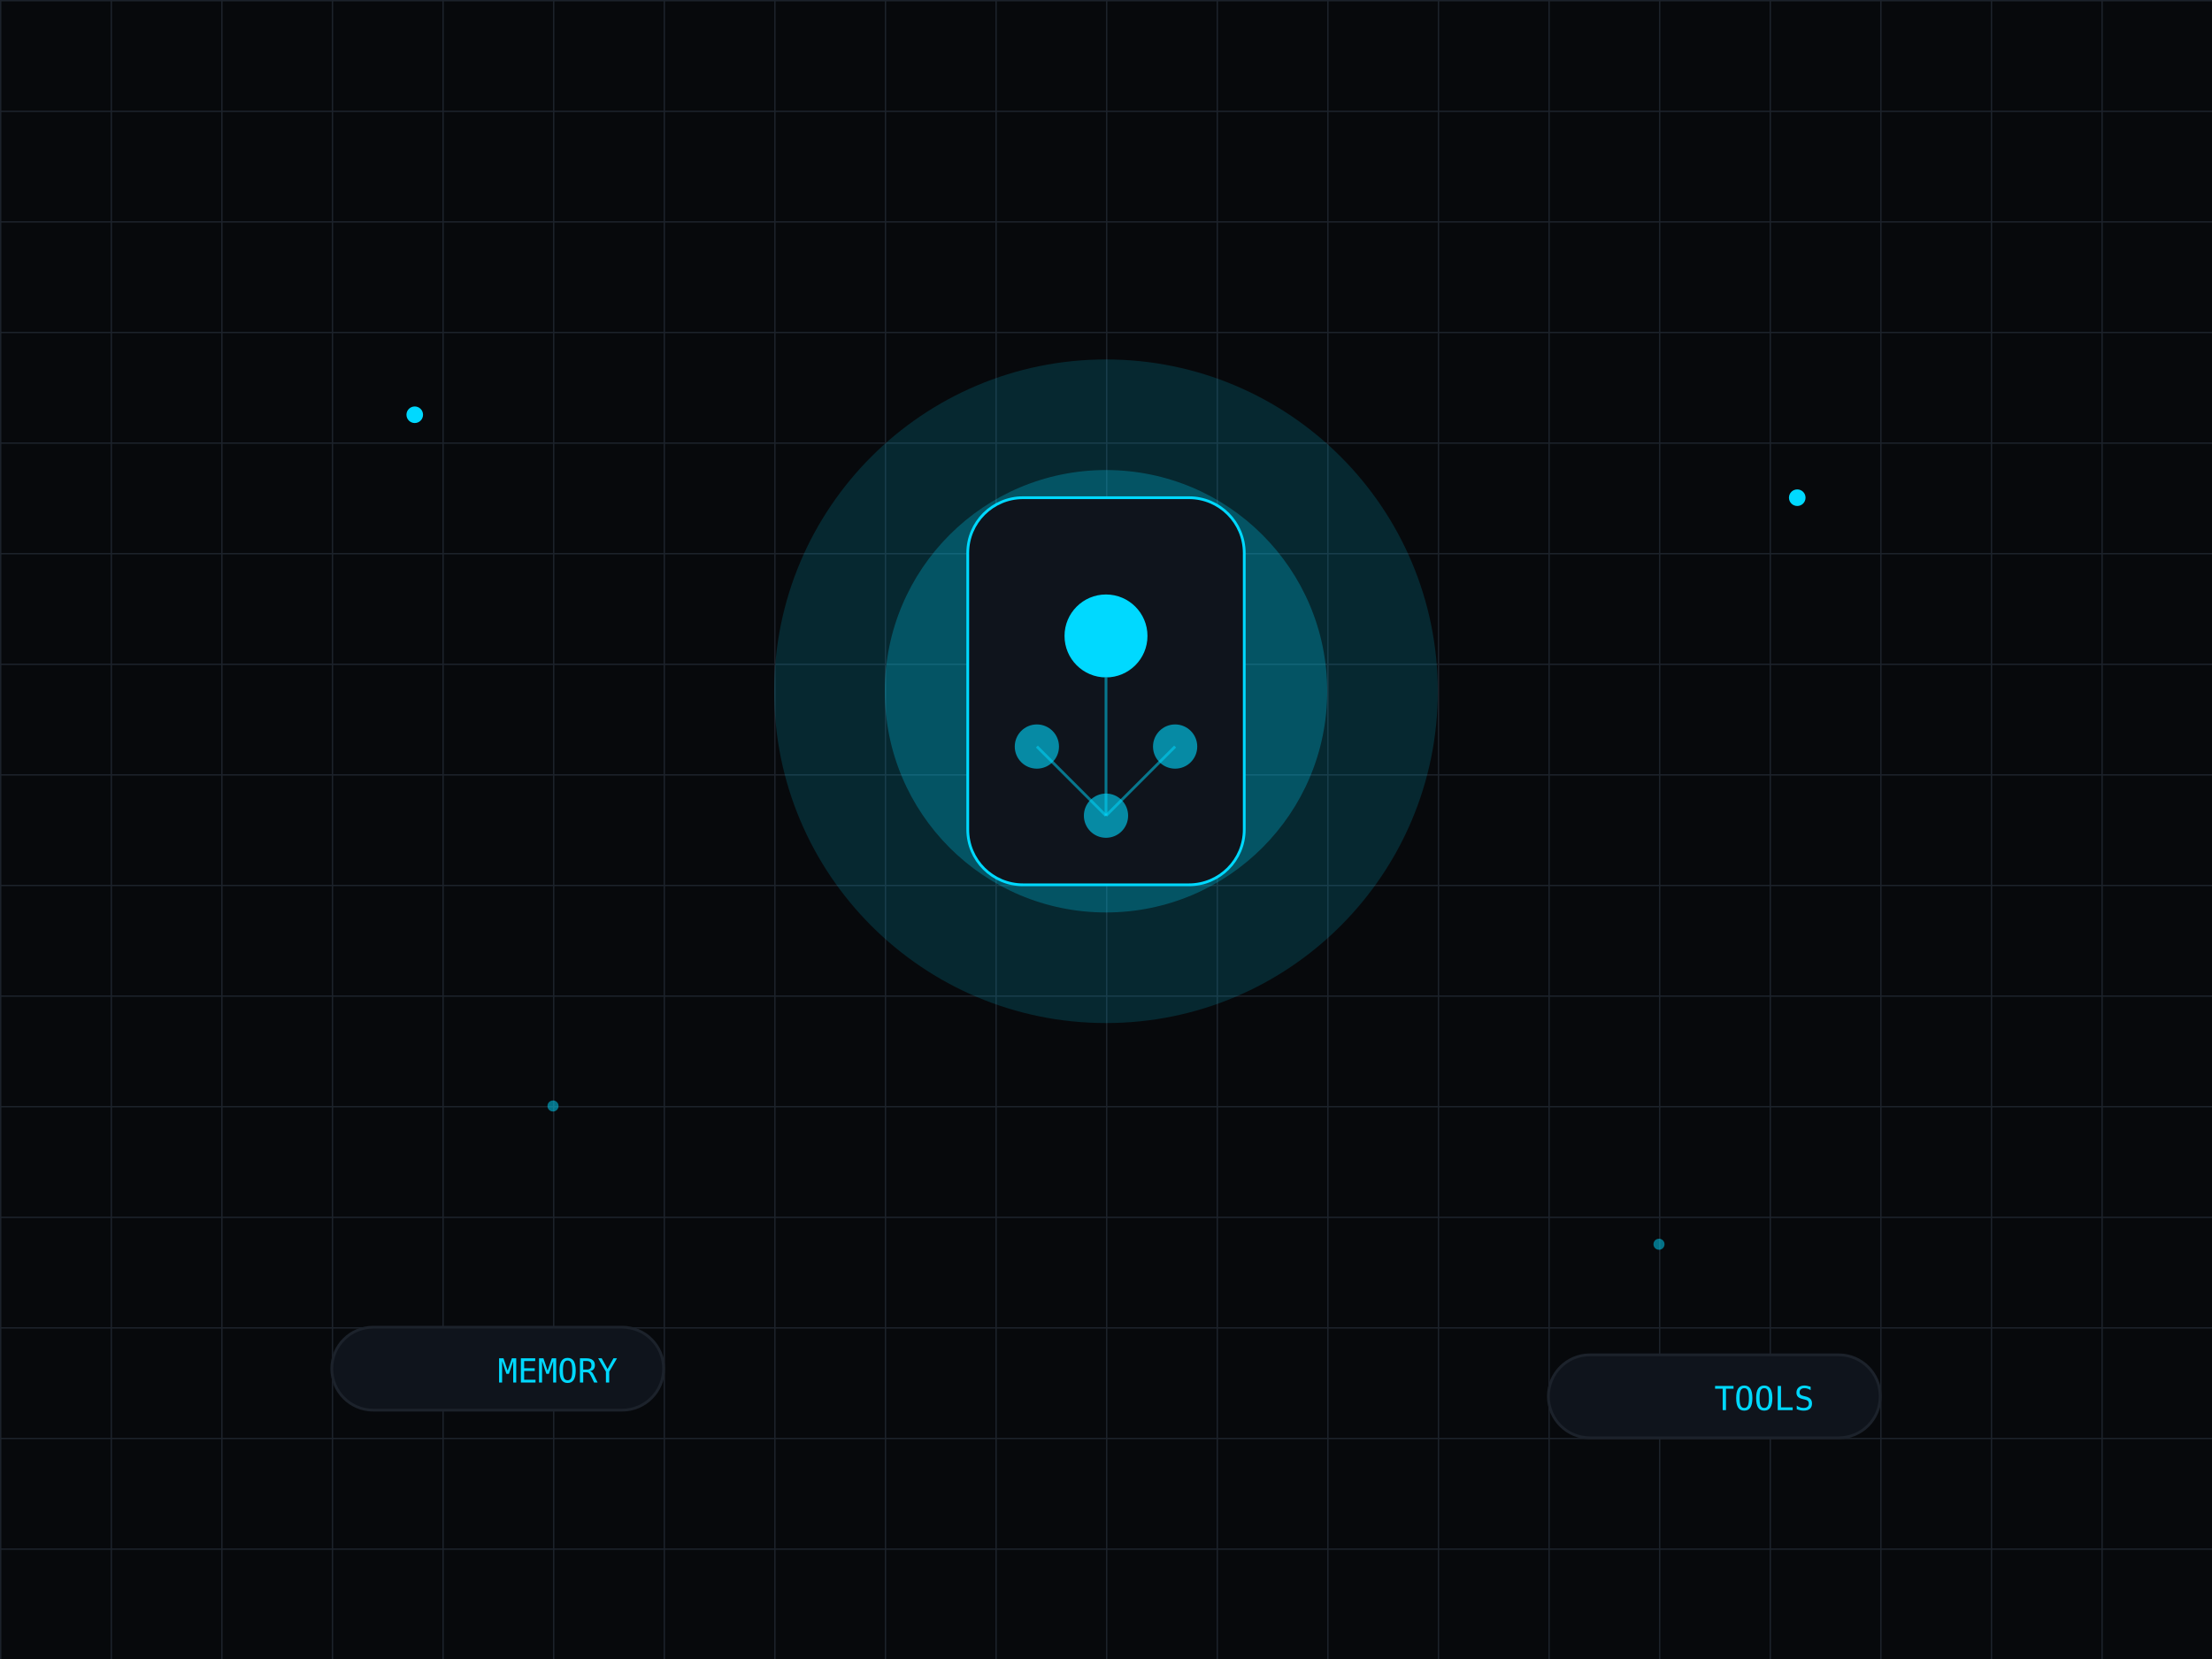
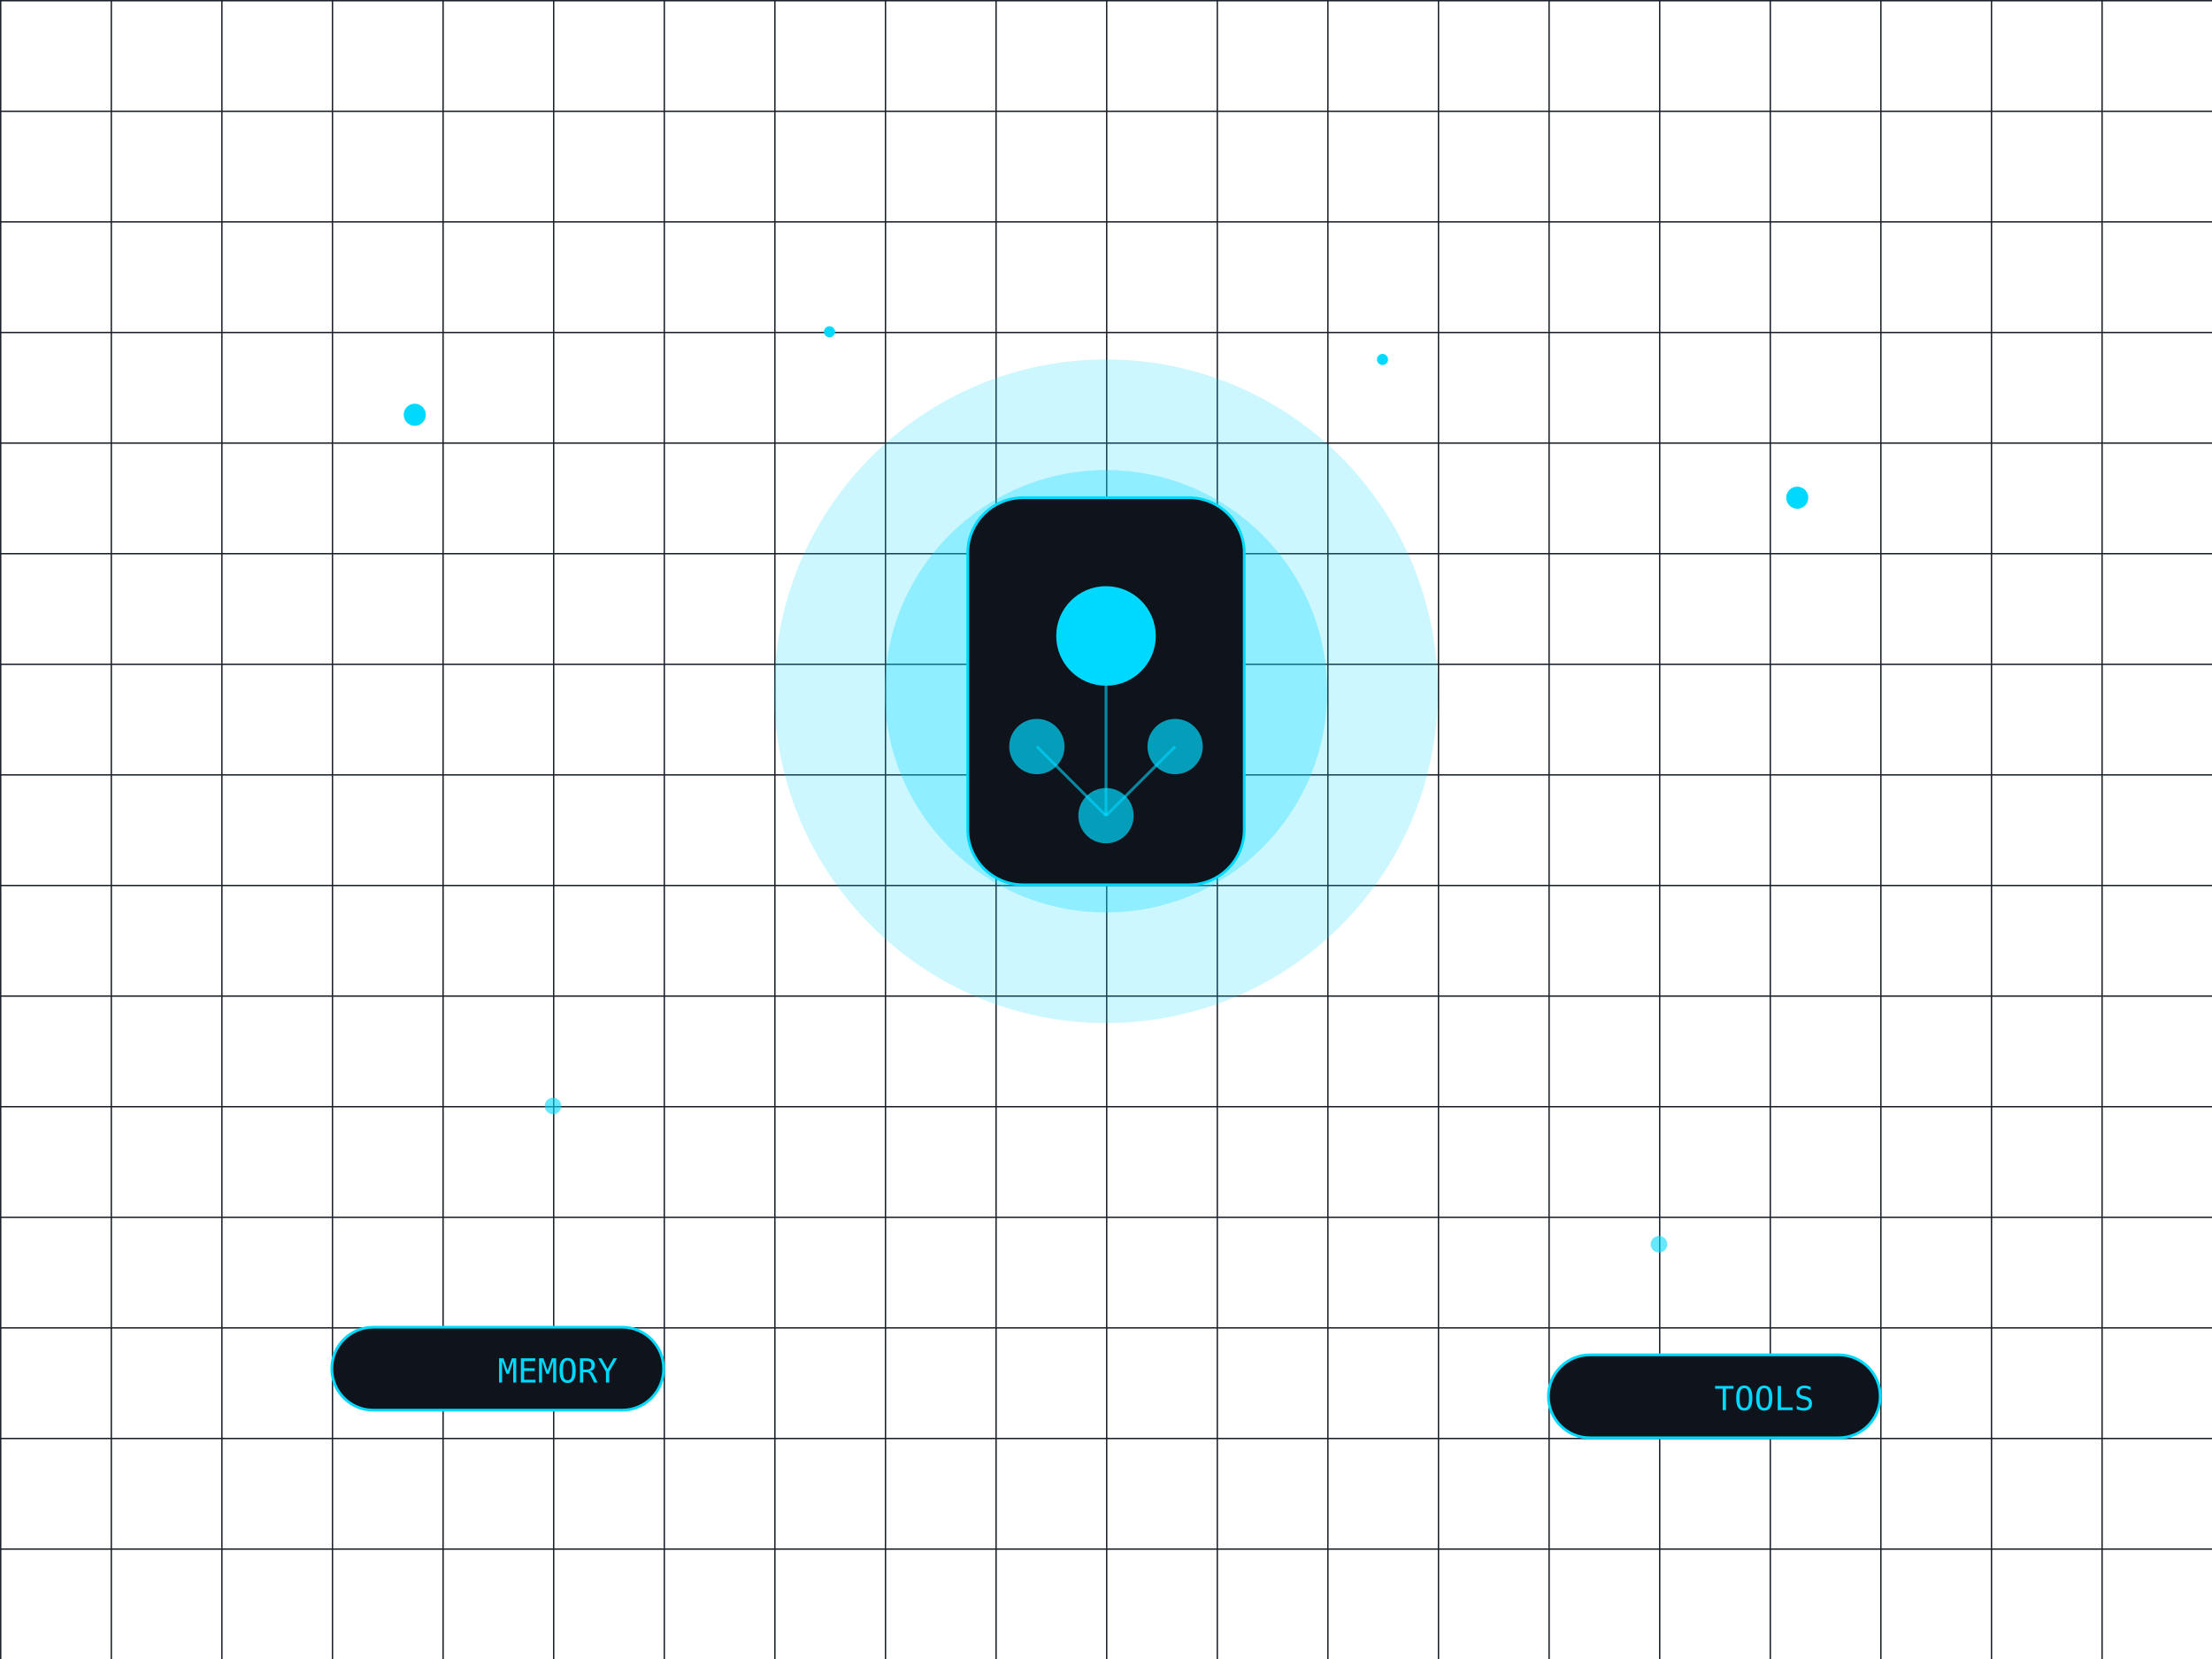
<svg xmlns="http://www.w3.org/2000/svg" viewBox="0 0 800 600" fill="none">
-   <rect width="800" height="600" fill="#07090C" />
  <defs>
    <pattern id="grid" width="40" height="40" patternUnits="userSpaceOnUse">
      <path d="M 40 0 L 0 0 0 40" fill="none" stroke="#1C222B" strokeWidth="1" />
    </pattern>
  </defs>
  <rect width="800" height="600" fill="url(#grid)" />
-   <circle cx="400" cy="250" r="120" fill="#00D9FF" opacity="0.15" />
-   <circle cx="400" cy="250" r="80" fill="#00D9FF" opacity="0.25" />
-   <circle cx="400" cy="250" r="40" fill="#00D9FF" opacity="0.4" />
-   <rect x="350" y="180" width="100" height="140" rx="20" fill="#0F141C" stroke="#00D9FF" strokeWidth="2" />
-   <circle cx="400" cy="230" r="15" fill="#00D9FF" />
-   <circle cx="375" cy="270" r="8" fill="#00D9FF" opacity="0.6" />
-   <circle cx="425" cy="270" r="8" fill="#00D9FF" opacity="0.6" />
-   <circle cx="400" cy="295" r="8" fill="#00D9FF" opacity="0.6" />
-   <path d="M400 245 L400 295" stroke="#00D9FF" strokeWidth="2" opacity="0.5" />
-   <path d="M375 270 L400 295" stroke="#00D9FF" strokeWidth="2" opacity="0.5" />
-   <path d="M425 270 L400 295" stroke="#00D9FF" strokeWidth="2" opacity="0.5" />
-   <circle cx="150" cy="150" r="3" fill="#00D9FF" />
-   <circle cx="650" cy="180" r="3" fill="#00D9FF" />
-   <circle cx="200" cy="400" r="2" fill="#00D9FF" opacity="0.5" />
-   <circle cx="600" cy="450" r="2" fill="#00D9FF" opacity="0.5" />
-   <rect x="120" y="480" width="120" height="30" rx="15" fill="#0F141C" stroke="#1C222B" />
+   <circle cx="400" cy="250" r="120" fill="#00D9FF" opacity="0.2" />
+   <circle cx="400" cy="250" r="80" fill="#00D9FF" opacity="0.3" />
+   <circle cx="400" cy="250" r="40" fill="#00D9FF" opacity="0.5" />
+   <rect x="350" y="180" width="100" height="140" rx="20" fill="#0F141C" stroke="#00D9FF" strokeWidth="3" />
+   <circle cx="400" cy="230" r="18" fill="#00D9FF" />
+   <circle cx="375" cy="270" r="10" fill="#00D9FF" opacity="0.7" />
+   <circle cx="425" cy="270" r="10" fill="#00D9FF" opacity="0.7" />
+   <circle cx="400" cy="295" r="10" fill="#00D9FF" opacity="0.7" />
+   <path d="M400 248 L400 295" stroke="#00D9FF" strokeWidth="2" opacity="0.6" />
+   <path d="M375 270 L400 295" stroke="#00D9FF" strokeWidth="2" opacity="0.6" />
+   <path d="M425 270 L400 295" stroke="#00D9FF" strokeWidth="2" opacity="0.6" />
+   <circle cx="150" cy="150" r="4" fill="#00D9FF" />
+   <circle cx="650" cy="180" r="4" fill="#00D9FF" />
+   <circle cx="200" cy="400" r="3" fill="#00D9FF" opacity="0.6" />
+   <circle cx="600" cy="450" r="3" fill="#00D9FF" opacity="0.6" />
+   <circle cx="300" cy="120" r="2" fill="#00D9FF" />
+   <circle cx="500" cy="130" r="2" fill="#00D9FF" />
+   <rect x="120" y="480" width="120" height="30" rx="15" fill="#0F141C" stroke="#00D9FF" strokeWidth="1" />
  <text x="180" y="500" font-family="monospace" fontSize="12" fill="#00D9FF" textAnchor="middle">MEMORY</text>
-   <rect x="560" y="490" width="120" height="30" rx="15" fill="#0F141C" stroke="#1C222B" />
+   <rect x="560" y="490" width="120" height="30" rx="15" fill="#0F141C" stroke="#00D9FF" strokeWidth="1" />
  <text x="620" y="510" font-family="monospace" fontSize="12" fill="#00D9FF" textAnchor="middle">TOOLS</text>
</svg>
